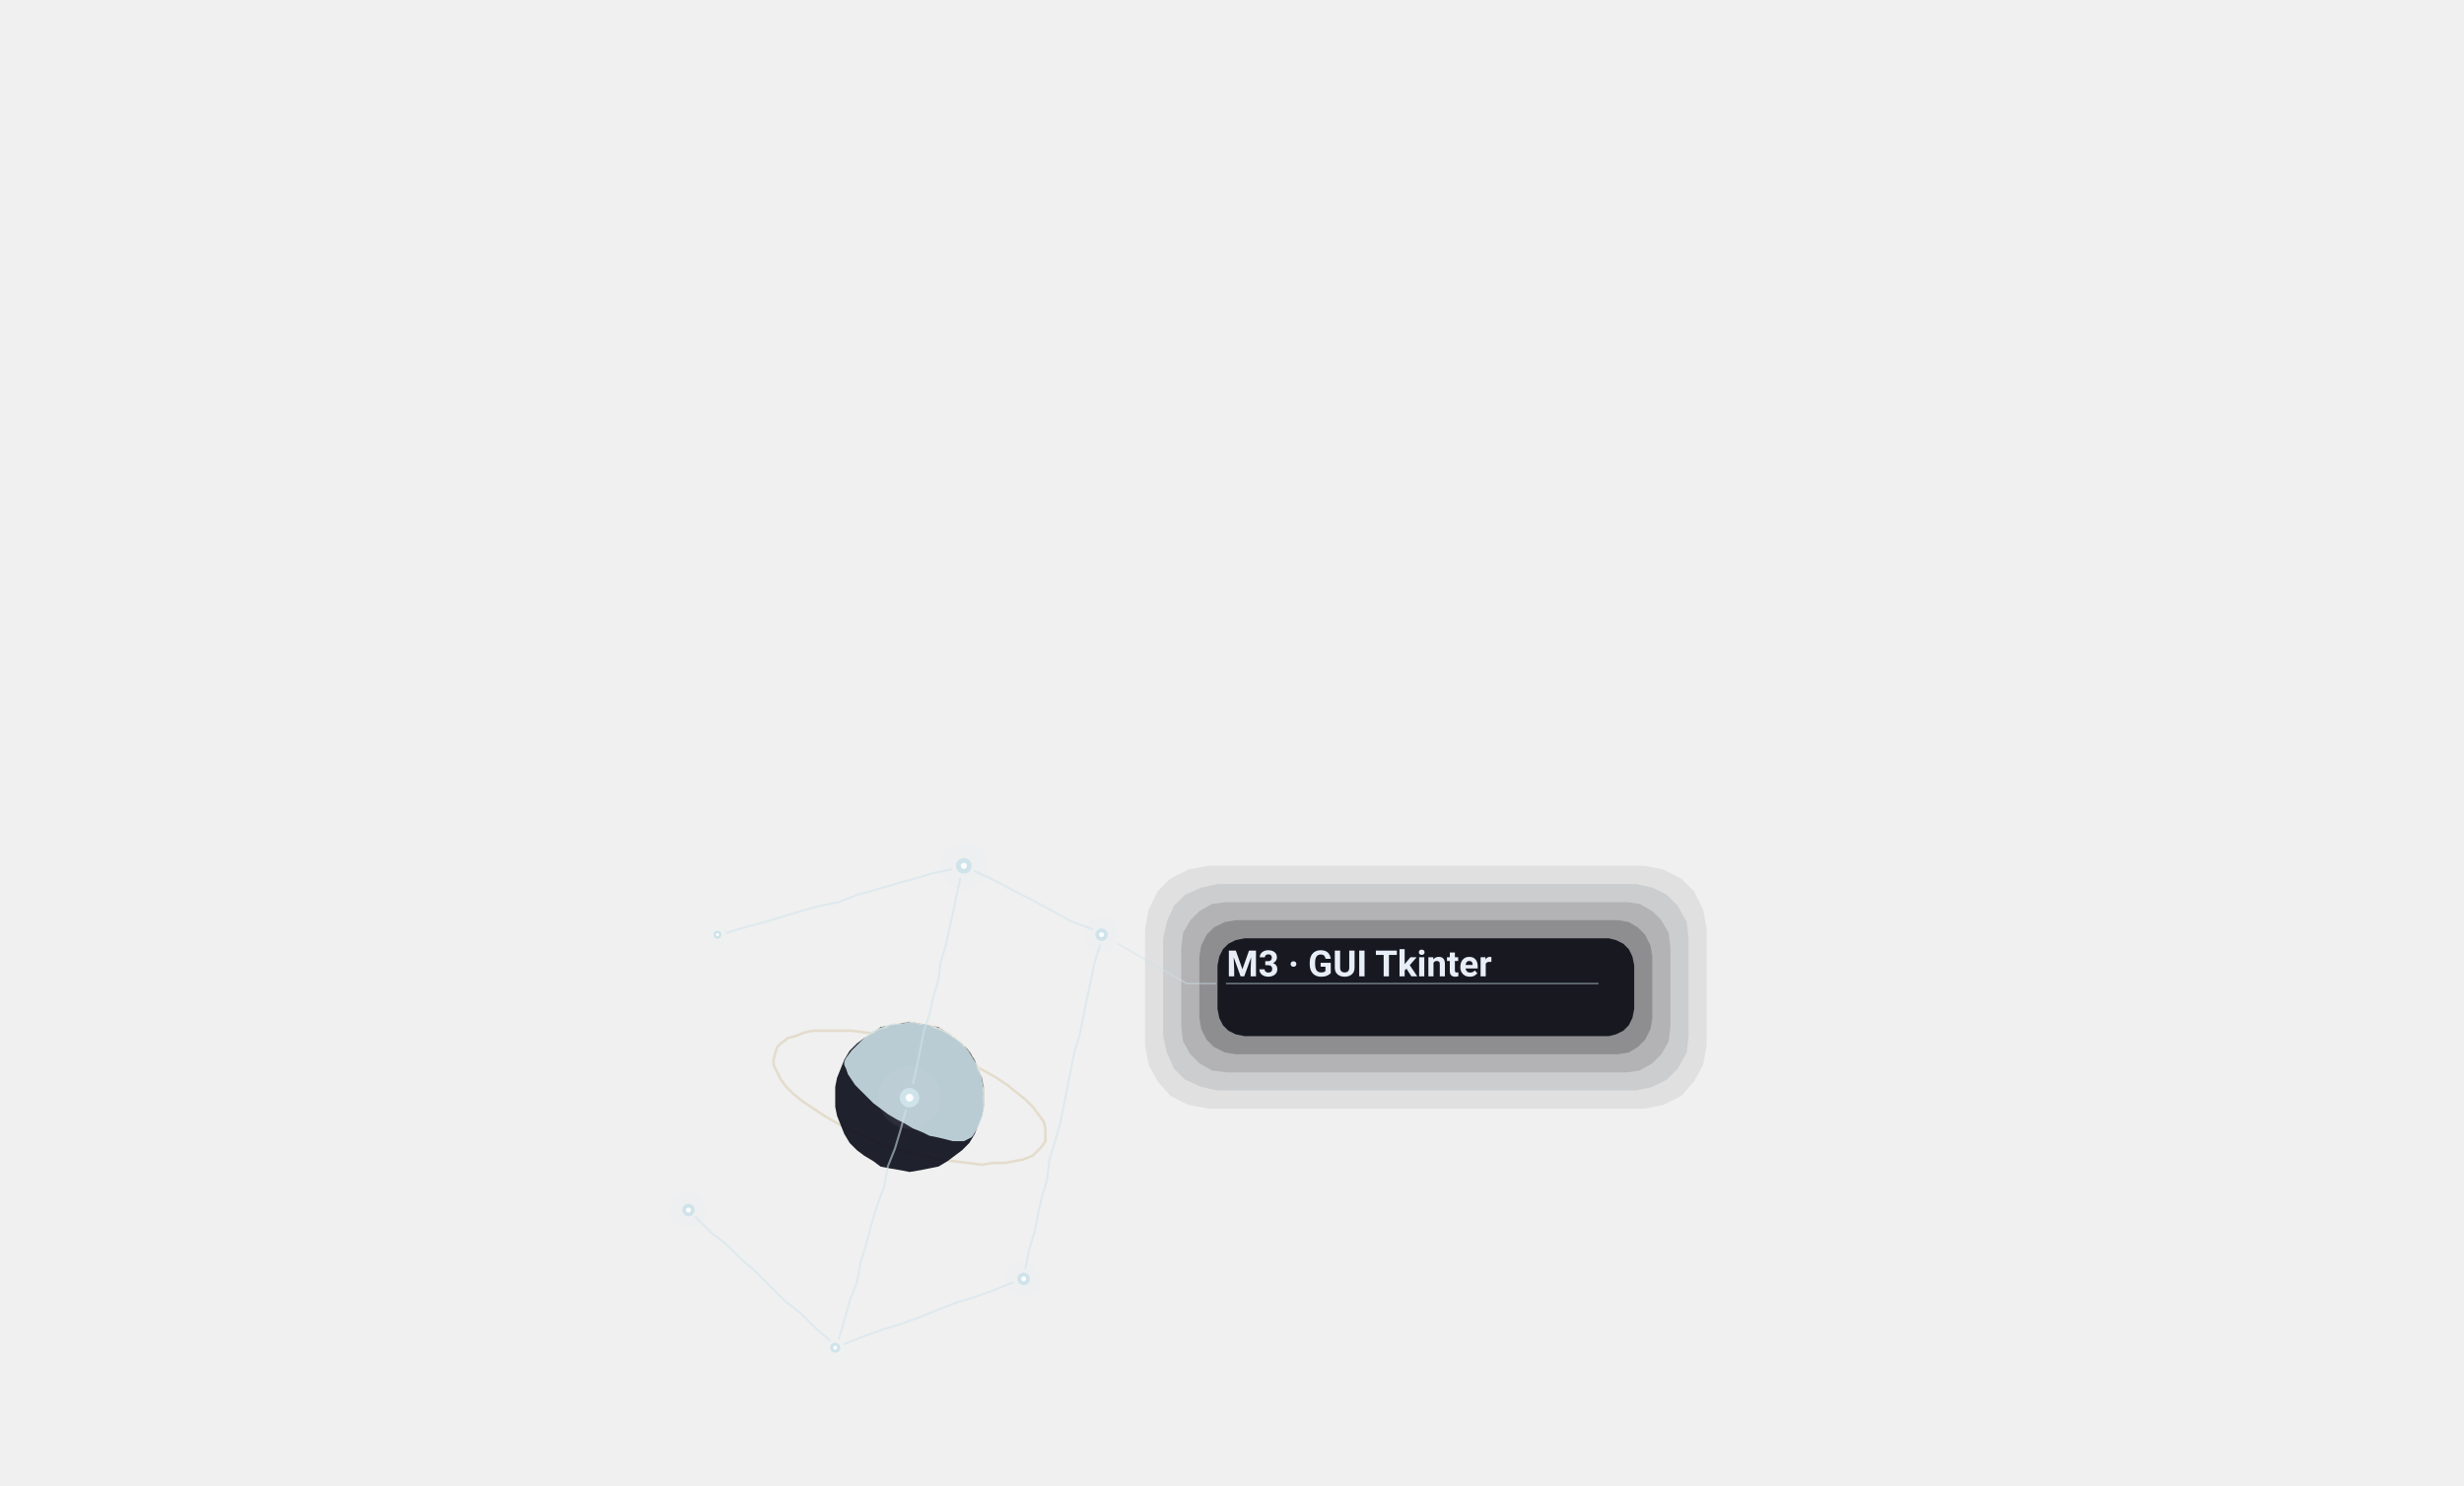
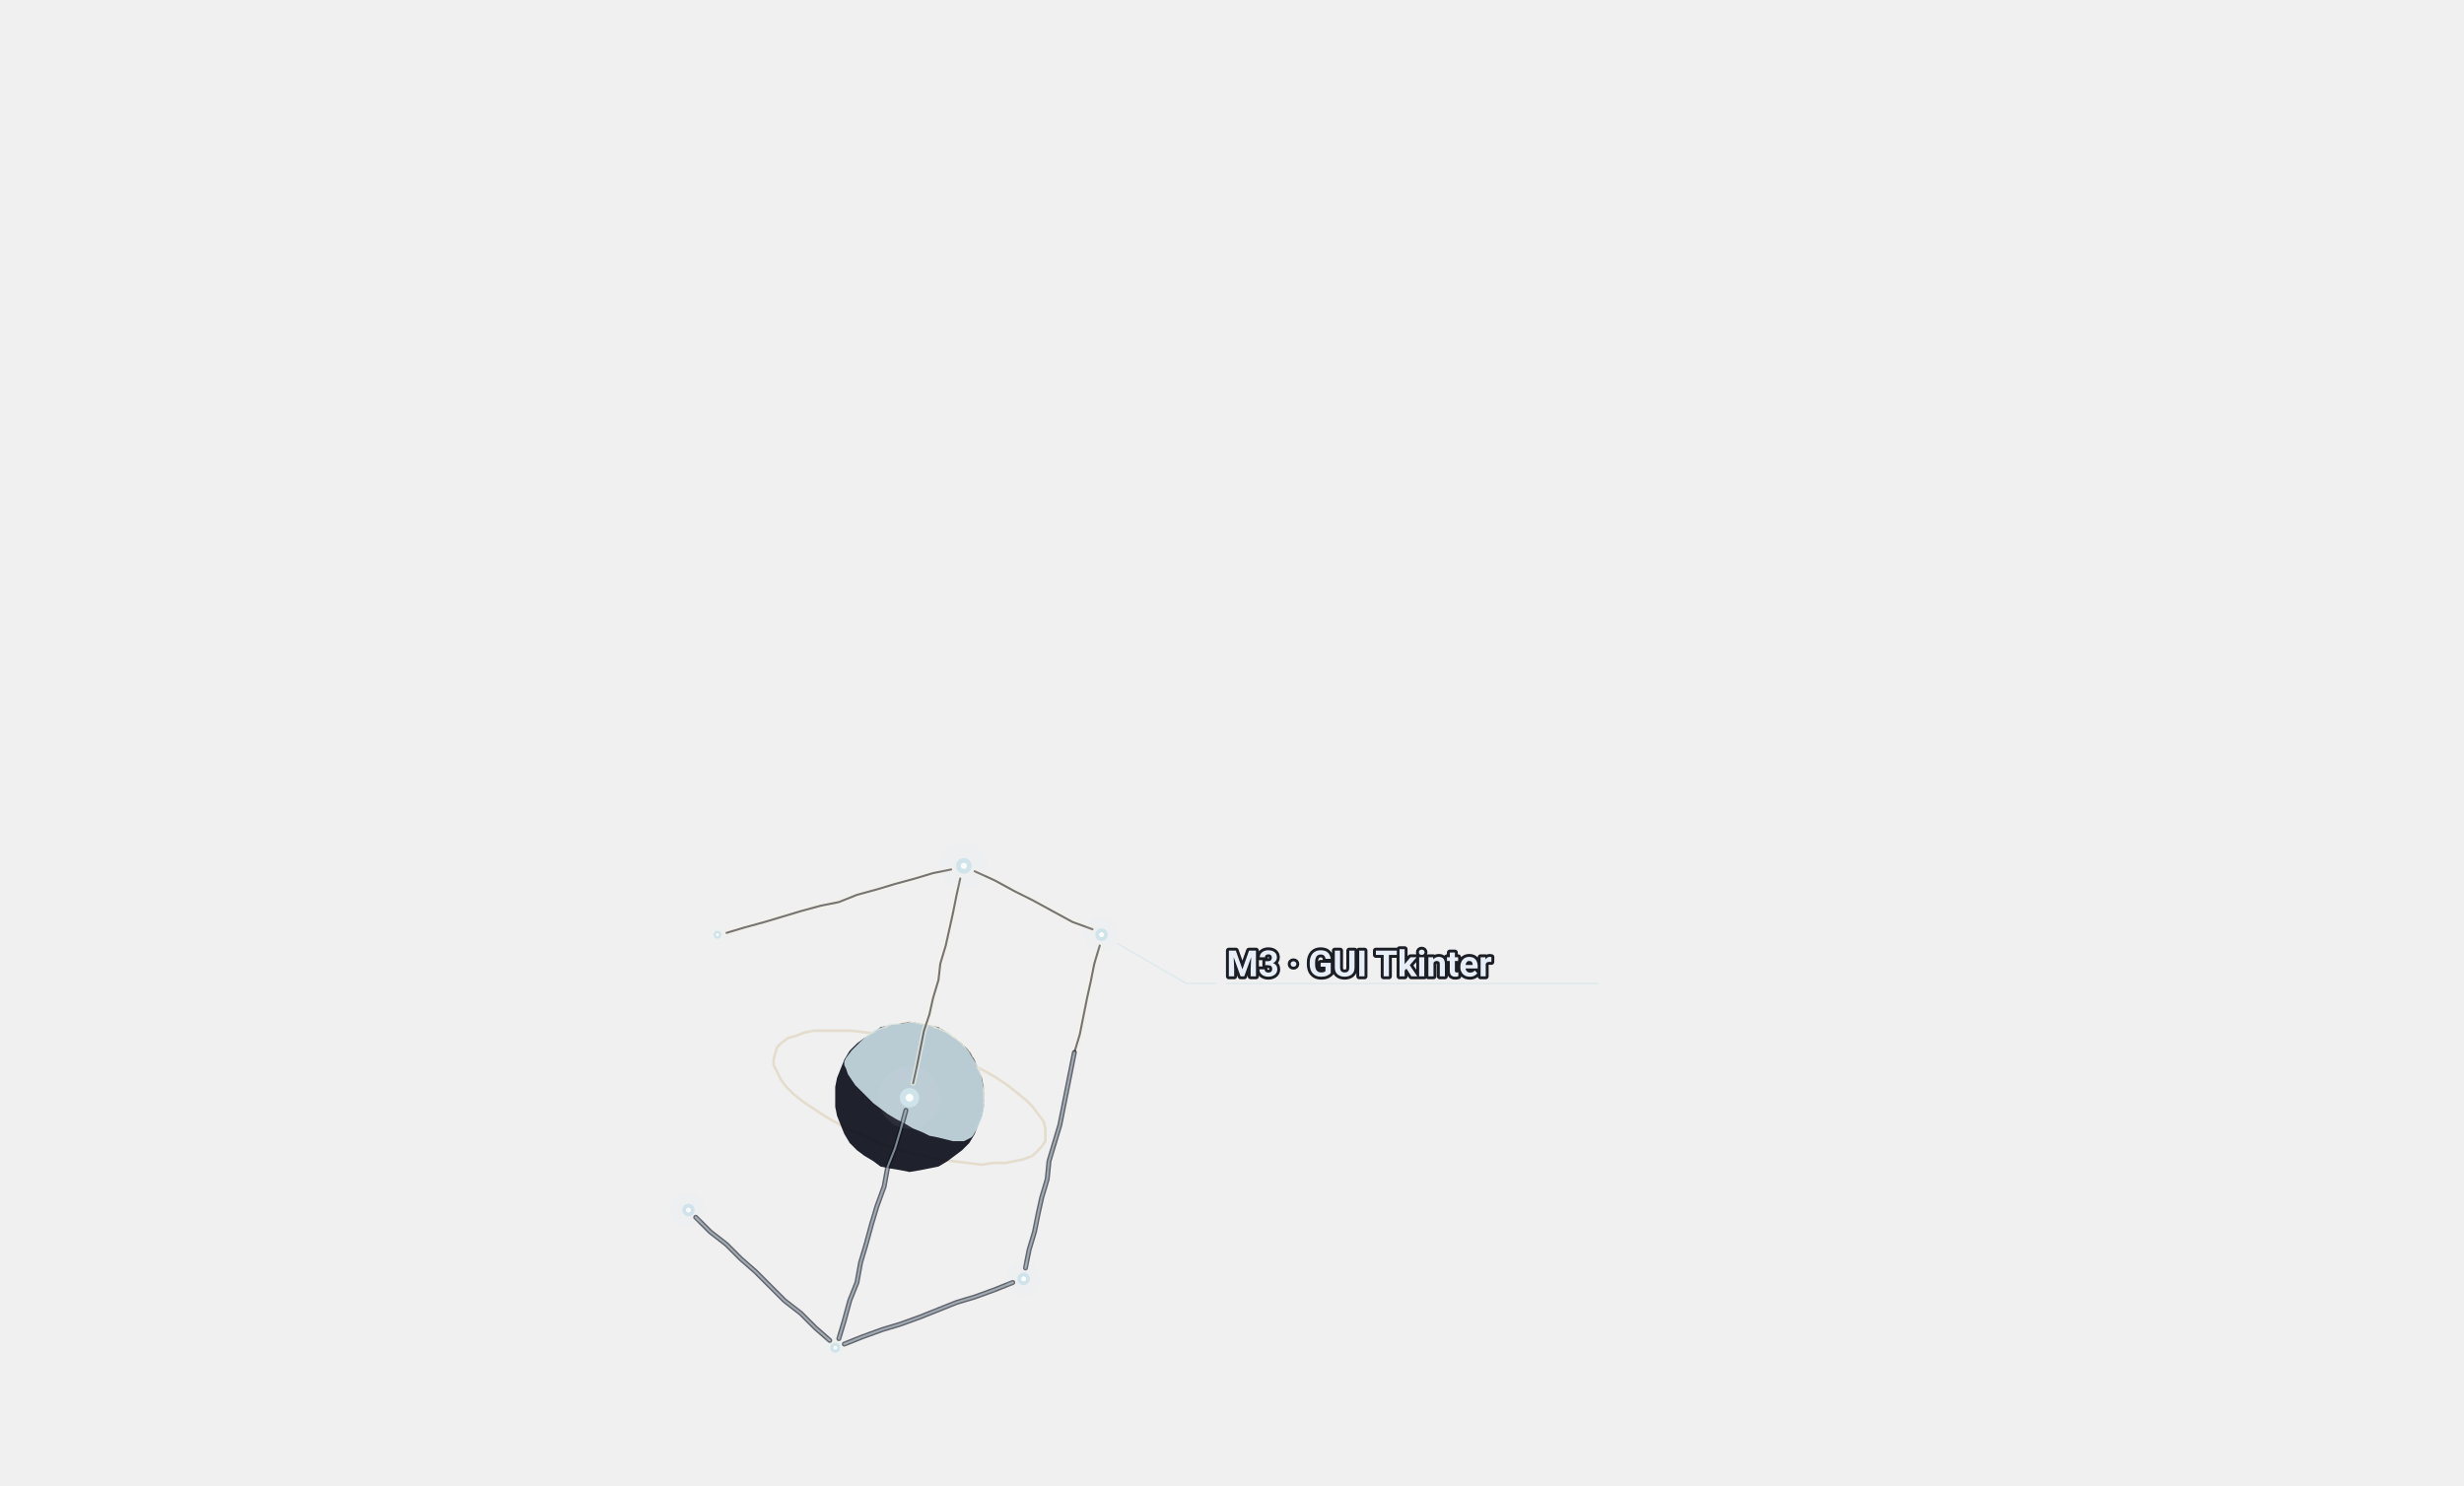
<svg xmlns="http://www.w3.org/2000/svg" viewBox="0 0 1360 820" width="1360" height="820" role="img" aria-label="Chòm M3 · GUI Tkinter: 7 ngôi, mỗi ngôi là một bài.">
  <g data-lop="hanh-tinh">
    <path fill="none" stroke="#D8C9A8" stroke-width="1.4" stroke-opacity="0.5" stroke-linecap="round" stroke-linejoin="round" d="M428 581l1 -3l2 -2l4 -3l4 -1l5 -2l5 -1l7 0l7 0l7 0l8 1l8 1l8 2l9 2l8 3l9 3l8 3l7 3l8 4l7 4l6 4l5 4l5 4l4 4l3 4l3 4l1 4l0 4l0 3M577 630l-2 3l-2 2l-3 3l-5 2l-5 1l-5 1l-7 0l-6 1l-8 -1l-8 -1l-8 -1l-8 -2l-9 -2l-8 -2l-8 -3l-8 -4l-8 -3l-7 -4l-7 -4l-6 -4l-6 -4l-5 -4l-4 -4l-3 -4l-2 -4l-2 -4l0 -3l1 -4" />
    <path fill="#0D101C" fill-opacity="0.92" d="M543 606l0 5l-1 5l-2 5l-2 5l-3 5l-4 4l-4 3l-4 3l-5 3l-5 1l-5 1l-6 1l-5 -1l-6 -1l-5 -1l-4 -3l-5 -3l-4 -3l-4 -4l-3 -5l-2 -5l-2 -5l-1 -5l0 -5l0 -6l1 -5l2 -5l2 -5l3 -5l4 -4l4 -3l5 -3l4 -3l5 -1l6 -1l5 -1l6 1l5 1l5 1l5 3l4 3l4 3l4 4l3 5l2 5l2 5l1 5Z" />
    <path fill="#CFE3EA" fill-opacity="0.88" d="M467 584l3 -4l4 -4l4 -4l4 -3l5 -2l5 -2l6 0l5 -1l5 1l6 1l5 2l5 2l4 3l4 4l3 4l3 5l3 5l1 5l1 5l0 6l0 5l-1 5l-2 5l-3 5l-1 1l-2 1l-2 1l-3 0l-3 0l-4 -1l-4 -1l-5 -1l-4 -2l-5 -2l-5 -3l-4 -2l-5 -3l-4 -3l-4 -3l-4 -4l-3 -3l-3 -3l-2 -3l-2 -3l-1 -3l-1 -2l0 -2l1 -2Z" />
    <path fill="none" stroke="#F6F1E2" stroke-width="1.2" stroke-opacity="0.2" stroke-linecap="round" stroke-linejoin="round" d="M543 606l0 3" />
    <path fill="none" stroke="#F6F1E2" stroke-width="1.2" stroke-opacity="0.15" stroke-linecap="round" stroke-linejoin="round" d="M543 609l0 4" />
    <path fill="none" stroke="#F6F1E2" stroke-width="1.2" stroke-opacity="0.1" stroke-linecap="round" stroke-linejoin="round" d="M543 613l-1 4" />
    <path fill="none" stroke="#F6F1E2" stroke-width="1.2" stroke-opacity="0.06" stroke-linecap="round" stroke-linejoin="round" d="M542 617l-2 4" />
    <path fill="none" stroke="#F6F1E2" stroke-width="1.2" stroke-opacity="0.03" stroke-linecap="round" stroke-linejoin="round" d="M540 621l-1 3" />
    <path fill="none" stroke="#F6F1E2" stroke-width="1.2" stroke-opacity="0.01" stroke-linecap="round" stroke-linejoin="round" d="M467 583l3 -3" />
    <path fill="none" stroke="#F6F1E2" stroke-width="1.2" stroke-opacity="0.04" stroke-linecap="round" stroke-linejoin="round" d="M470 580l2 -3" />
    <path fill="none" stroke="#F6F1E2" stroke-width="1.2" stroke-opacity="0.08" stroke-linecap="round" stroke-linejoin="round" d="M472 577l3 -3" />
    <path fill="none" stroke="#F6F1E2" stroke-width="1.2" stroke-opacity="0.13" stroke-linecap="round" stroke-linejoin="round" d="M475 574l3 -2" />
    <path fill="none" stroke="#F6F1E2" stroke-width="1.2" stroke-opacity="0.17" stroke-linecap="round" stroke-linejoin="round" d="M478 572l4 -2" />
    <path fill="none" stroke="#F6F1E2" stroke-width="1.2" stroke-opacity="0.22" stroke-linecap="round" stroke-linejoin="round" d="M482 570l3 -2" />
    <path fill="none" stroke="#F6F1E2" stroke-width="1.2" stroke-opacity="0.27" stroke-linecap="round" stroke-linejoin="round" d="M485 568l4 -1" />
    <path fill="none" stroke="#F6F1E2" stroke-width="1.2" stroke-opacity="0.32" stroke-linecap="round" stroke-linejoin="round" d="M489 567l3 -2" />
    <path fill="none" stroke="#F6F1E2" stroke-width="1.2" stroke-opacity="0.36" stroke-linecap="round" stroke-linejoin="round" d="M492 565l4 0" />
    <path fill="none" stroke="#F6F1E2" stroke-width="1.2" stroke-opacity="0.4" stroke-linecap="round" stroke-linejoin="round" d="M496 565l4 -1" />
    <path fill="none" stroke="#F6F1E2" stroke-width="1.2" stroke-opacity="0.44" stroke-linecap="round" stroke-linejoin="round" d="M500 564l4 0" />
    <path fill="none" stroke="#F6F1E2" stroke-width="1.2" stroke-opacity="0.47" stroke-linecap="round" stroke-linejoin="round" d="M504 564l4 1" />
    <path fill="none" stroke="#F6F1E2" stroke-width="1.2" stroke-opacity="0.5" stroke-linecap="round" stroke-linejoin="round" d="M508 565l4 0" />
    <path fill="none" stroke="#F6F1E2" stroke-width="1.2" stroke-opacity="0.52" stroke-linecap="round" stroke-linejoin="round" d="M512 565l4 2" />
    <path fill="none" stroke="#F6F1E2" stroke-width="1.2" stroke-opacity="0.54" stroke-linecap="round" stroke-linejoin="round" d="M516 567l3 1M526 572l3 2" />
    <path fill="none" stroke="#F6F1E2" stroke-width="1.2" stroke-opacity="0.55" stroke-linecap="round" stroke-linejoin="round" d="M519 568l4 2M523 570l3 2" />
    <path fill="none" stroke="#F6F1E2" stroke-width="1.2" stroke-opacity="0.53" stroke-linecap="round" stroke-linejoin="round" d="M529 574l3 3" />
    <path fill="none" stroke="#F6F1E2" stroke-width="1.2" stroke-opacity="0.51" stroke-linecap="round" stroke-linejoin="round" d="M532 577l3 3" />
    <path fill="none" stroke="#F6F1E2" stroke-width="1.2" stroke-opacity="0.49" stroke-linecap="round" stroke-linejoin="round" d="M535 580l2 3" />
    <path fill="none" stroke="#F6F1E2" stroke-width="1.2" stroke-opacity="0.46" stroke-linecap="round" stroke-linejoin="round" d="M537 583l2 4" />
    <path fill="none" stroke="#F6F1E2" stroke-width="1.2" stroke-opacity="0.42" stroke-linecap="round" stroke-linejoin="round" d="M539 587l1 3" />
    <path fill="none" stroke="#F6F1E2" stroke-width="1.2" stroke-opacity="0.38" stroke-linecap="round" stroke-linejoin="round" d="M540 590l2 4" />
    <path fill="none" stroke="#F6F1E2" stroke-width="1.2" stroke-opacity="0.34" stroke-linecap="round" stroke-linejoin="round" d="M542 594l1 4" />
    <path fill="none" stroke="#F6F1E2" stroke-width="1.2" stroke-opacity="0.29" stroke-linecap="round" stroke-linejoin="round" d="M543 598l0 4" />
    <path fill="none" stroke="#F6F1E2" stroke-width="1.2" stroke-opacity="0.24" stroke-linecap="round" stroke-linejoin="round" d="M543 602l0 4" />
  </g>
  <g data-lop="net-chom">
-     <path fill="none" stroke="#CFE3EA" stroke-width="1.15" stroke-opacity="0.55" stroke-linecap="round" stroke-linejoin="round" d="M401 515l10 -3l11 -3l10 -3l10 -3M442 503l11 -3l10 -2l10 -4l11 -3M484 491l10 -3l11 -3l10 -3l10 -2M538 481l11 5l11 6M560 492l10 5l11 6M581 503l11 6l11 4M607 522l-3 10l-2 10l-2 9l-2 10l-2 10l-3 10M593 581l-2 10l-2 10l-2 10l-2 10l-3 10l-3 10M579 641l-1 10l-3 10l-2 9l-2 10l-3 10l-2 10M559 708l-10 4l-11 4l-10 3M528 719l-10 4l-10 4l-11 4M497 731l-10 3l-11 4l-10 4M458 740l-8 -7l-8 -8l-9 -7M433 718l-8 -8l-8 -8l-8 -7M409 695l-8 -8l-9 -7l-8 -8M530 485l-2 9l-2 10l-2 9l-2 9M522 522l-3 10l-1 9l-3 10l-2 9M513 560l-3 9l-2 10l-2 10l-2 9M500 613l-3 11l-3 10l-4 10l-2 11M488 655l-4 11l-3 10l-3 11l-3 10M475 697l-2 11l-4 10l-3 11l-3 10" />
+     <path fill="none" stroke="#F6F1E2" stroke-width="2.75" stroke-opacity="0.62" stroke-linecap="round" stroke-linejoin="round" d="M401 515l10 -3l11 -3l10 -3l10 -3M442 503l11 -3l10 -2l10 -4l11 -3M484 491l10 -3l11 -3l10 -3l10 -2M538 481l11 5l11 6M560 492l10 5l11 6M581 503l11 6l11 4M607 522l-3 10l-2 10l-2 9l-2 10l-2 10l-3 10M530 485l-2 9l-2 10l-2 9l-2 9M522 522l-3 10l-1 9l-3 10l-2 9M513 560l-3 9l-2 10l-2 10l-2 9" />
+     <path fill="none" stroke="#0D101C" stroke-width="1.15" stroke-opacity="0.55" stroke-linecap="round" stroke-linejoin="round" d="M401 515l10 -3l11 -3l10 -3l10 -3M442 503l11 -3l10 -2l10 -4l11 -3M484 491l10 -3l11 -3l10 -3l10 -2M538 481l11 5l11 6M560 492l10 5l11 6M581 503l11 6l11 4M607 522l-3 10l-2 10l-2 9l-2 10l-2 10l-3 10M530 485l-2 9l-2 10l-2 9l-2 9M522 522l-3 10l-1 9l-3 10l-2 9M513 560l-3 9l-2 10l-2 10l-2 9" />
+     <path fill="none" stroke="#0D101C" stroke-width="2.75" stroke-opacity="0.62" stroke-linecap="round" stroke-linejoin="round" d="M593 581l-2 10l-2 10l-2 10l-2 10l-3 10l-3 10M579 641l-1 10l-3 10l-2 9l-2 10l-3 10l-2 10M559 708l-10 4l-11 4l-10 3M528 719l-10 4l-10 4l-11 4M497 731l-10 3l-11 4l-10 4M458 740l-8 -7l-8 -8l-9 -7M433 718l-8 -8l-8 -8l-8 -7M409 695l-8 -8l-9 -7l-8 -8M500 613l-3 11l-3 10l-4 10l-2 11M488 655l-4 11l-3 10l-3 11l-3 10M475 697l-2 11l-4 10l-3 11l-3 10" />
+     <path fill="none" stroke="#CFE3EA" stroke-width="1.15" stroke-opacity="0.55" stroke-linecap="round" stroke-linejoin="round" d="M593 581l-2 10l-2 10l-2 10l-2 10l-3 10l-3 10M579 641l-1 10l-3 10l-2 9l-2 10l-3 10l-2 10M559 708l-10 4l-11 4l-10 3M528 719l-10 4l-10 4l-11 4M497 731l-10 3l-11 4l-10 4M458 740l-8 -7l-8 -8l-9 -7M433 718l-8 -8l-8 -8l-8 -7M409 695l-8 -8l-9 -7l-8 -8M500 613l-3 11l-3 10l-4 10l-2 11M488 655l-4 11l-3 10l-3 11l-3 10M475 697l-2 11l-4 10l-3 11l-3 10" />
  </g>
  <g data-lop="quang-sao">
    <path fill="#CFE3EA" fill-opacity="0.04" d="M391 516a5.28 5.28 0 1 0 10.56 0a5.28 5.28 0 1 0 -10.56 0Z" />
    <path fill="#CFE3EA" fill-opacity="0.01" d="M392 516a4.77 4.77 0 1 0 9.53 0a4.77 4.77 0 1 0 -9.53 0ZM392 516a4.34 4.34 0 1 0 8.69 0a4.34 4.34 0 1 0 -8.69 0ZM392 516a3.99 3.99 0 1 0 7.98 0a3.99 3.99 0 1 0 -7.98 0ZM393 516a3.69 3.69 0 1 0 7.38 0a3.69 3.69 0 1 0 -7.38 0ZM393 516a3.43 3.43 0 1 0 6.86 0a3.43 3.43 0 1 0 -6.86 0ZM393 516a3.21 3.21 0 1 0 6.41 0a3.21 3.21 0 1 0 -6.41 0ZM393 516a3.01 3.01 0 1 0 6.02 0a3.01 3.01 0 1 0 -6.02 0ZM393 516a2.84 2.84 0 1 0 5.67 0a2.84 2.84 0 1 0 -5.67 0ZM394 516a2.68 2.68 0 1 0 5.36 0a2.68 2.68 0 1 0 -5.36 0ZM394 516a2.54 2.54 0 1 0 5.08 0a2.54 2.54 0 1 0 -5.08 0ZM394 516a2.42 2.42 0 1 0 4.83 0a2.42 2.42 0 1 0 -4.83 0ZM394 516a2.3 2.3 0 1 0 4.61 0a2.3 2.3 0 1 0 -4.61 0ZM394 516a2.2 2.2 0 1 0 4.4 0a2.2 2.2 0 1 0 -4.4 0ZM600 516a8.46 8.46 0 1 0 16.92 0a8.46 8.46 0 1 0 -16.92 0ZM600 516a7.54 7.54 0 1 0 15.09 0a7.54 7.54 0 1 0 -15.09 0ZM601 516a6.81 6.81 0 1 0 13.61 0a6.81 6.81 0 1 0 -13.61 0ZM602 516a6.2 6.2 0 1 0 12.4 0a6.2 6.2 0 1 0 -12.4 0ZM602 516a5.69 5.69 0 1 0 11.38 0a5.69 5.69 0 1 0 -11.38 0ZM603 516a5.26 5.26 0 1 0 10.52 0a5.26 5.26 0 1 0 -10.52 0ZM603 516a4.89 4.89 0 1 0 9.78 0a4.89 4.89 0 1 0 -9.78 0ZM603 516a4.57 4.57 0 1 0 9.14 0a4.57 4.57 0 1 0 -9.14 0ZM604 516a4.29 4.29 0 1 0 8.58 0a4.29 4.29 0 1 0 -8.58 0ZM604 516a4.04 4.04 0 1 0 8.08 0a4.04 4.04 0 1 0 -8.08 0ZM604 516a3.82 3.82 0 1 0 7.64 0a3.82 3.82 0 1 0 -7.64 0ZM604 516a3.62 3.62 0 1 0 7.24 0a3.62 3.62 0 1 0 -7.24 0ZM605 516a3.44 3.44 0 1 0 6.88 0a3.44 3.44 0 1 0 -6.88 0ZM556 706a8.46 8.46 0 1 0 16.92 0a8.46 8.46 0 1 0 -16.92 0ZM557 706a7.54 7.54 0 1 0 15.09 0a7.54 7.54 0 1 0 -15.09 0ZM558 706a6.81 6.81 0 1 0 13.61 0a6.81 6.81 0 1 0 -13.61 0ZM558 706a6.2 6.2 0 1 0 12.4 0a6.2 6.2 0 1 0 -12.4 0ZM559 706a5.69 5.69 0 1 0 11.38 0a5.69 5.69 0 1 0 -11.38 0ZM559 706a5.26 5.26 0 1 0 10.52 0a5.26 5.26 0 1 0 -10.52 0ZM560 706a4.89 4.89 0 1 0 9.78 0a4.89 4.89 0 1 0 -9.78 0ZM560 706a4.57 4.57 0 1 0 9.14 0a4.57 4.57 0 1 0 -9.14 0ZM560 706a4.29 4.29 0 1 0 8.58 0a4.29 4.29 0 1 0 -8.58 0ZM561 706a4.04 4.04 0 1 0 8.08 0a4.04 4.04 0 1 0 -8.08 0ZM561 706a3.82 3.82 0 1 0 7.64 0a3.82 3.82 0 1 0 -7.64 0ZM561 706a3.62 3.62 0 1 0 7.24 0a3.62 3.62 0 1 0 -7.24 0ZM561 706a3.44 3.44 0 1 0 6.88 0a3.44 3.44 0 1 0 -6.88 0ZM372 668a8.46 8.46 0 1 0 16.92 0a8.46 8.46 0 1 0 -16.92 0ZM372 668a7.54 7.54 0 1 0 15.09 0a7.54 7.54 0 1 0 -15.09 0ZM373 668a6.81 6.81 0 1 0 13.61 0a6.81 6.81 0 1 0 -13.61 0ZM374 668a6.2 6.2 0 1 0 12.4 0a6.2 6.2 0 1 0 -12.4 0ZM374 668a5.69 5.69 0 1 0 11.38 0a5.69 5.69 0 1 0 -11.38 0ZM375 668a5.26 5.26 0 1 0 10.52 0a5.26 5.26 0 1 0 -10.52 0ZM375 668a4.89 4.89 0 1 0 9.78 0a4.89 4.89 0 1 0 -9.78 0ZM375 668a4.57 4.57 0 1 0 9.14 0a4.57 4.57 0 1 0 -9.14 0ZM376 668a4.29 4.29 0 1 0 8.58 0a4.29 4.29 0 1 0 -8.58 0ZM376 668a4.04 4.04 0 1 0 8.08 0a4.04 4.04 0 1 0 -8.08 0ZM376 668a3.82 3.82 0 1 0 7.64 0a3.82 3.82 0 1 0 -7.64 0ZM376 668a3.62 3.62 0 1 0 7.24 0a3.62 3.62 0 1 0 -7.24 0ZM377 668a3.44 3.44 0 1 0 6.88 0a3.44 3.44 0 1 0 -6.88 0ZM521 478a11.18 11.18 0 1 0 22.36 0a11.18 11.18 0 1 0 -22.36 0ZM522 478a9.86 9.86 0 1 0 19.73 0a9.86 9.86 0 1 0 -19.73 0ZM523 478a8.83 8.83 0 1 0 17.65 0a8.83 8.83 0 1 0 -17.65 0ZM524 478a7.99 7.99 0 1 0 15.97 0a7.99 7.99 0 1 0 -15.97 0ZM525 478a7.29 7.29 0 1 0 14.58 0a7.29 7.29 0 1 0 -14.58 0ZM525 478a6.71 6.71 0 1 0 13.42 0a6.71 6.71 0 1 0 -13.42 0ZM526 478a6.21 6.21 0 1 0 12.42 0a6.21 6.21 0 1 0 -12.42 0ZM526 478a5.78 5.78 0 1 0 11.57 0a5.78 5.78 0 1 0 -11.57 0ZM527 478a5.41 5.41 0 1 0 10.82 0a5.41 5.41 0 1 0 -10.82 0ZM527 478a5.08 5.08 0 1 0 10.16 0a5.08 5.08 0 1 0 -10.16 0ZM527 478a4.79 4.79 0 1 0 9.58 0a4.79 4.79 0 1 0 -9.58 0ZM527 478a4.53 4.53 0 1 0 9.06 0a4.53 4.53 0 1 0 -9.06 0ZM528 478a4.3 4.3 0 1 0 8.6 0a4.3 4.3 0 1 0 -8.6 0ZM455 744a6.37 6.37 0 1 0 12.73 0a6.37 6.37 0 1 0 -12.73 0ZM456 744a5.74 5.74 0 1 0 11.48 0a5.74 5.74 0 1 0 -11.48 0ZM456 744a5.22 5.22 0 1 0 10.44 0a5.22 5.22 0 1 0 -10.44 0ZM457 744a4.79 4.79 0 1 0 9.58 0a4.79 4.79 0 1 0 -9.58 0ZM457 744a4.43 4.43 0 1 0 8.85 0a4.43 4.43 0 1 0 -8.85 0ZM457 744a4.11 4.11 0 1 0 8.23 0a4.11 4.11 0 1 0 -8.23 0ZM458 744a3.84 3.84 0 1 0 7.68 0a3.84 3.84 0 1 0 -7.68 0ZM458 744a3.6 3.6 0 1 0 7.21 0a3.6 3.6 0 1 0 -7.21 0ZM458 744a3.39 3.39 0 1 0 6.78 0a3.39 3.39 0 1 0 -6.78 0ZM458 744a3.21 3.21 0 1 0 6.41 0a3.21 3.21 0 1 0 -6.41 0ZM458 744a3.04 3.04 0 1 0 6.08 0a3.04 3.04 0 1 0 -6.08 0ZM459 744a2.89 2.89 0 1 0 5.77 0a2.89 2.89 0 1 0 -5.77 0ZM459 744a2.75 2.75 0 1 0 5.5 0a2.75 2.75 0 1 0 -5.5 0ZM487 606a14.7 14.7 0 1 0 29.39 0a14.7 14.7 0 1 0 -29.39 0ZM489 606a12.84 12.84 0 1 0 25.68 0a12.84 12.84 0 1 0 -25.68 0ZM491 606a11.4 11.4 0 1 0 22.8 0a11.4 11.4 0 1 0 -22.8 0ZM492 606a10.25 10.25 0 1 0 20.49 0a10.25 10.25 0 1 0 -20.49 0ZM493 606a9.31 9.31 0 1 0 18.62 0a9.31 9.31 0 1 0 -18.62 0ZM494 606a8.53 8.53 0 1 0 17.05 0a8.53 8.53 0 1 0 -17.05 0ZM494 606a7.87 7.87 0 1 0 15.73 0a7.87 7.87 0 1 0 -15.73 0ZM495 606a7.3 7.3 0 1 0 14.6 0a7.3 7.3 0 1 0 -14.6 0ZM495 606a6.81 6.81 0 1 0 13.62 0a6.81 6.81 0 1 0 -13.62 0ZM496 606a6.38 6.38 0 1 0 12.77 0a6.38 6.38 0 1 0 -12.77 0ZM496 606a6.01 6.01 0 1 0 12.01 0a6.01 6.01 0 1 0 -12.01 0ZM496 606a5.67 5.67 0 1 0 11.34 0a5.67 5.67 0 1 0 -11.34 0ZM497 606a5.37 5.37 0 1 0 10.74 0a5.37 5.37 0 1 0 -10.74 0Z" />
    <path fill="#CFE3EA" fill-opacity="0.06" d="M598 516a9.63 9.63 0 1 0 19.26 0a9.63 9.63 0 1 0 -19.26 0ZM555 706a9.63 9.63 0 1 0 19.26 0a9.63 9.63 0 1 0 -19.26 0ZM370 668a9.63 9.63 0 1 0 19.26 0a9.63 9.63 0 1 0 -19.26 0ZM519 478a12.9 12.9 0 1 0 25.8 0a12.9 12.9 0 1 0 -25.8 0Z" />
    <path fill="#CFE3EA" fill-opacity="0.05" d="M454 744a7.15 7.15 0 1 0 14.3 0a7.15 7.15 0 1 0 -14.3 0Z" />
    <path fill="#CFE3EA" fill-opacity="0.07" d="M485 606a17.18 17.18 0 1 0 34.37 0a17.18 17.18 0 1 0 -34.37 0Z" />
  </g>
  <g data-lop="sao-bai">
    <g fill="#CFE3EA">
      <circle cx="396" cy="516" r="2.2" />
      <circle cx="608" cy="516" r="3.44" />
      <circle cx="565" cy="706" r="3.44" />
      <circle cx="380" cy="668" r="3.44" />
      <circle cx="532" cy="478" r="4.3" />
      <circle cx="461" cy="744" r="2.75" />
      <circle cx="502" cy="606" r="5.37" />
    </g>
  </g>
  <g data-lop="loi-sao">
    <g fill="#FFFFFF" fill-opacity="0.92">
      <circle cx="396" cy="516" r="0.88" />
      <circle cx="608" cy="516" r="1.38" />
      <circle cx="565" cy="706" r="1.38" />
      <circle cx="380" cy="668" r="1.38" />
      <circle cx="532" cy="478" r="1.72" />
      <circle cx="461" cy="744" r="1.1" />
      <circle cx="502" cy="606" r="2.15" />
    </g>
  </g>
  <g data-lop="nhan">
-     <path fill="#0A0C14" fill-opacity="0.07" d="M942 577l-2 11l-5 9l-7 8l-10 5l-10 2l-241 0l-11 -2l-10 -5l-7 -8l-5 -9l-2 -11l0 -64l2 -11l5 -10l7 -7l10 -5l11 -2l241 0l10 2l10 5l7 7l5 10l2 11Z" />
-     <path fill="#0A0C14" fill-opacity="0.09" d="M932 572l-1 9l-5 9l-6 6l-8 4l-9 2l-231 0l-9 -2l-9 -4l-6 -6l-4 -9l-2 -9l0 -54l2 -9l4 -9l6 -6l9 -4l9 -2l231 0l9 2l8 4l6 6l5 9l1 9Z" />
-     <path fill="#0A0C14" fill-opacity="0.13" d="M922 567l-1 8l-4 7l-5 5l-7 4l-7 1l-221 0l-8 -1l-7 -4l-5 -5l-4 -7l-1 -8l0 -44l1 -8l4 -7l5 -5l7 -4l8 -1l221 0l7 1l7 4l5 5l4 7l1 8Z" />
-     <path fill="#0A0C14" fill-opacity="0.22" d="M912 562l-1 6l-3 6l-4 4l-5 3l-6 1l-211 0l-6 -1l-6 -3l-4 -4l-3 -6l-1 -6l0 -34l1 -6l3 -6l4 -4l6 -3l6 -1l211 0l6 1l5 3l4 4l3 6l1 6Z" />
-     <path fill="#0A0C14" fill-opacity="0.9" d="M902 557l-1 5l-2 4l-3 3l-4 2l-4 1l-201 0l-5 -1l-4 -2l-3 -3l-2 -4l-1 -5l0 -24l1 -5l2 -4l3 -3l4 -2l5 -1l201 0l4 1l4 2l3 3l2 4l1 5Z" />
+     <g fill="#0A0C14" font-family="Be Vietnam Pro, Segoe UI, Roboto, Helvetica, Arial, sans-serif" font-size="20" font-weight="600" fill-opacity="0.92" stroke="#0A0C14" stroke-width="3.2" stroke-linejoin="round" stroke-opacity="0.92">
+       <text x="677" y="539">M3 · GUI Tkinter</text>
+     </g>
    <path fill="none" stroke="#CFE3EA" stroke-width="0.8" stroke-opacity="0.5" stroke-linecap="round" stroke-linejoin="round" d="M617 521l38 22l16 0M677 543l205 0" />
    <g fill="#E8EEF7" font-family="Be Vietnam Pro, Segoe UI, Roboto, Helvetica, Arial, sans-serif" font-size="20" font-weight="600">
      <text x="677" y="539">M3 · GUI Tkinter</text>
    </g>
  </g>
</svg>
